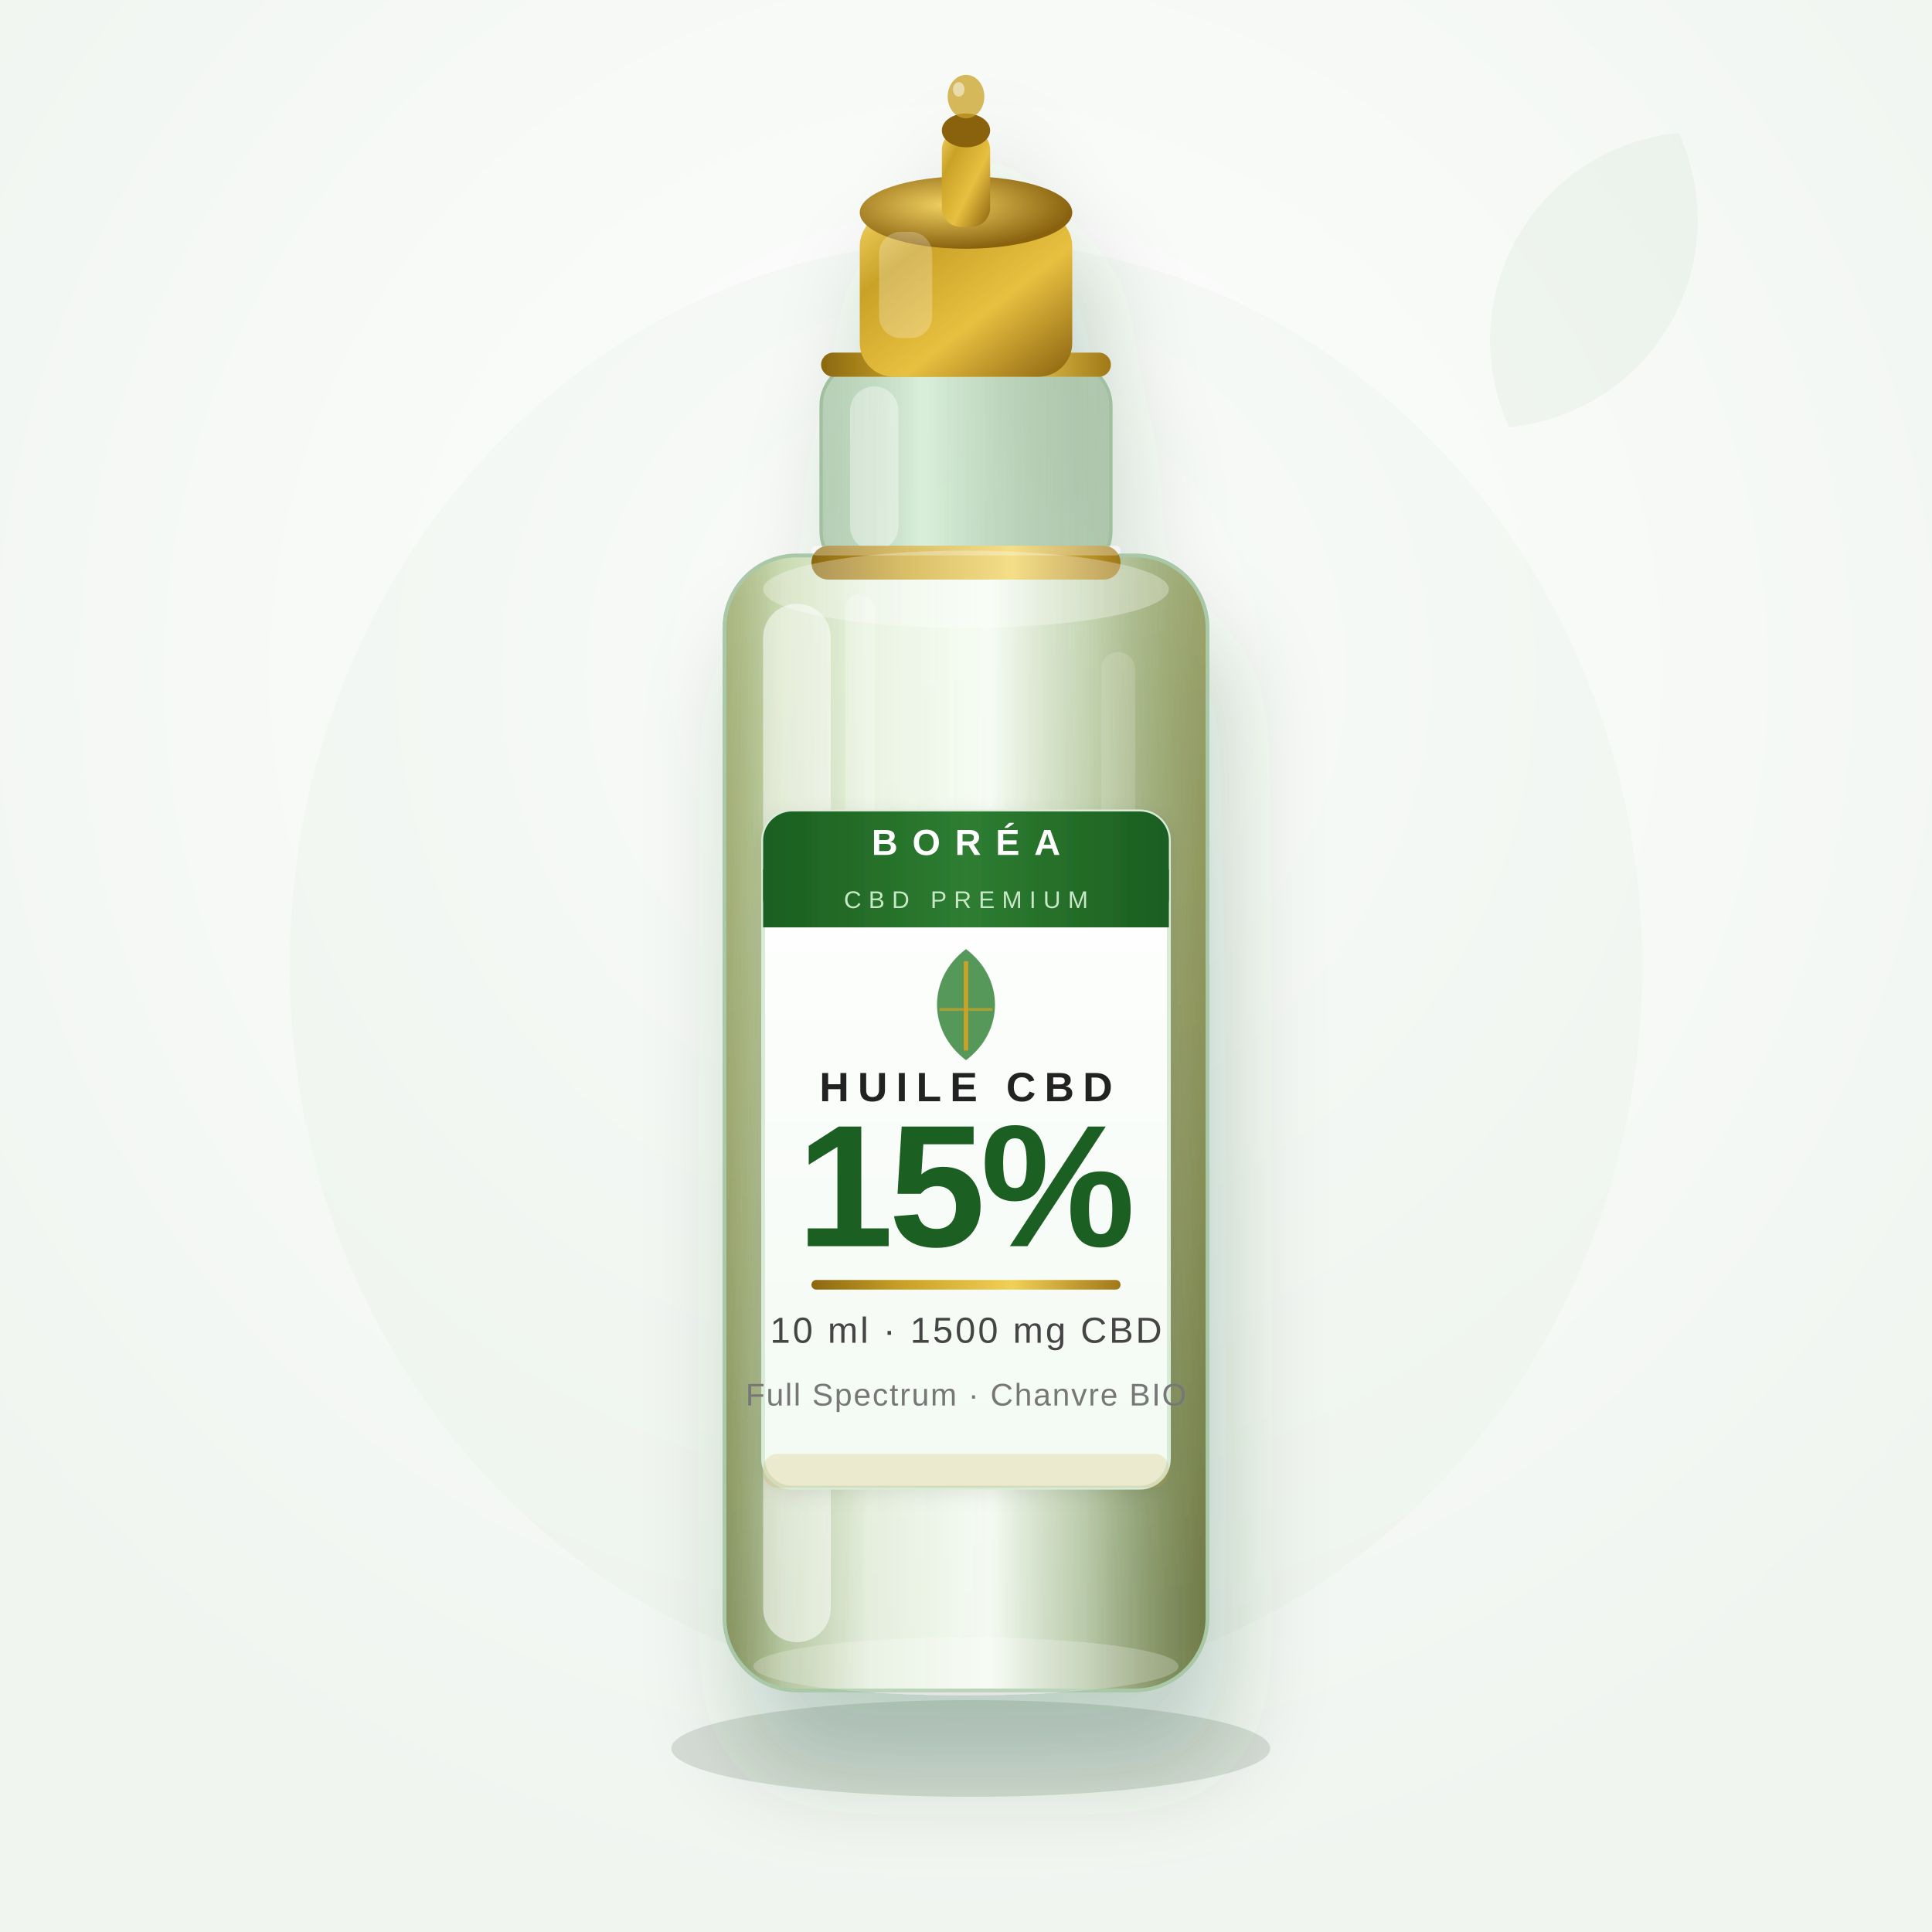
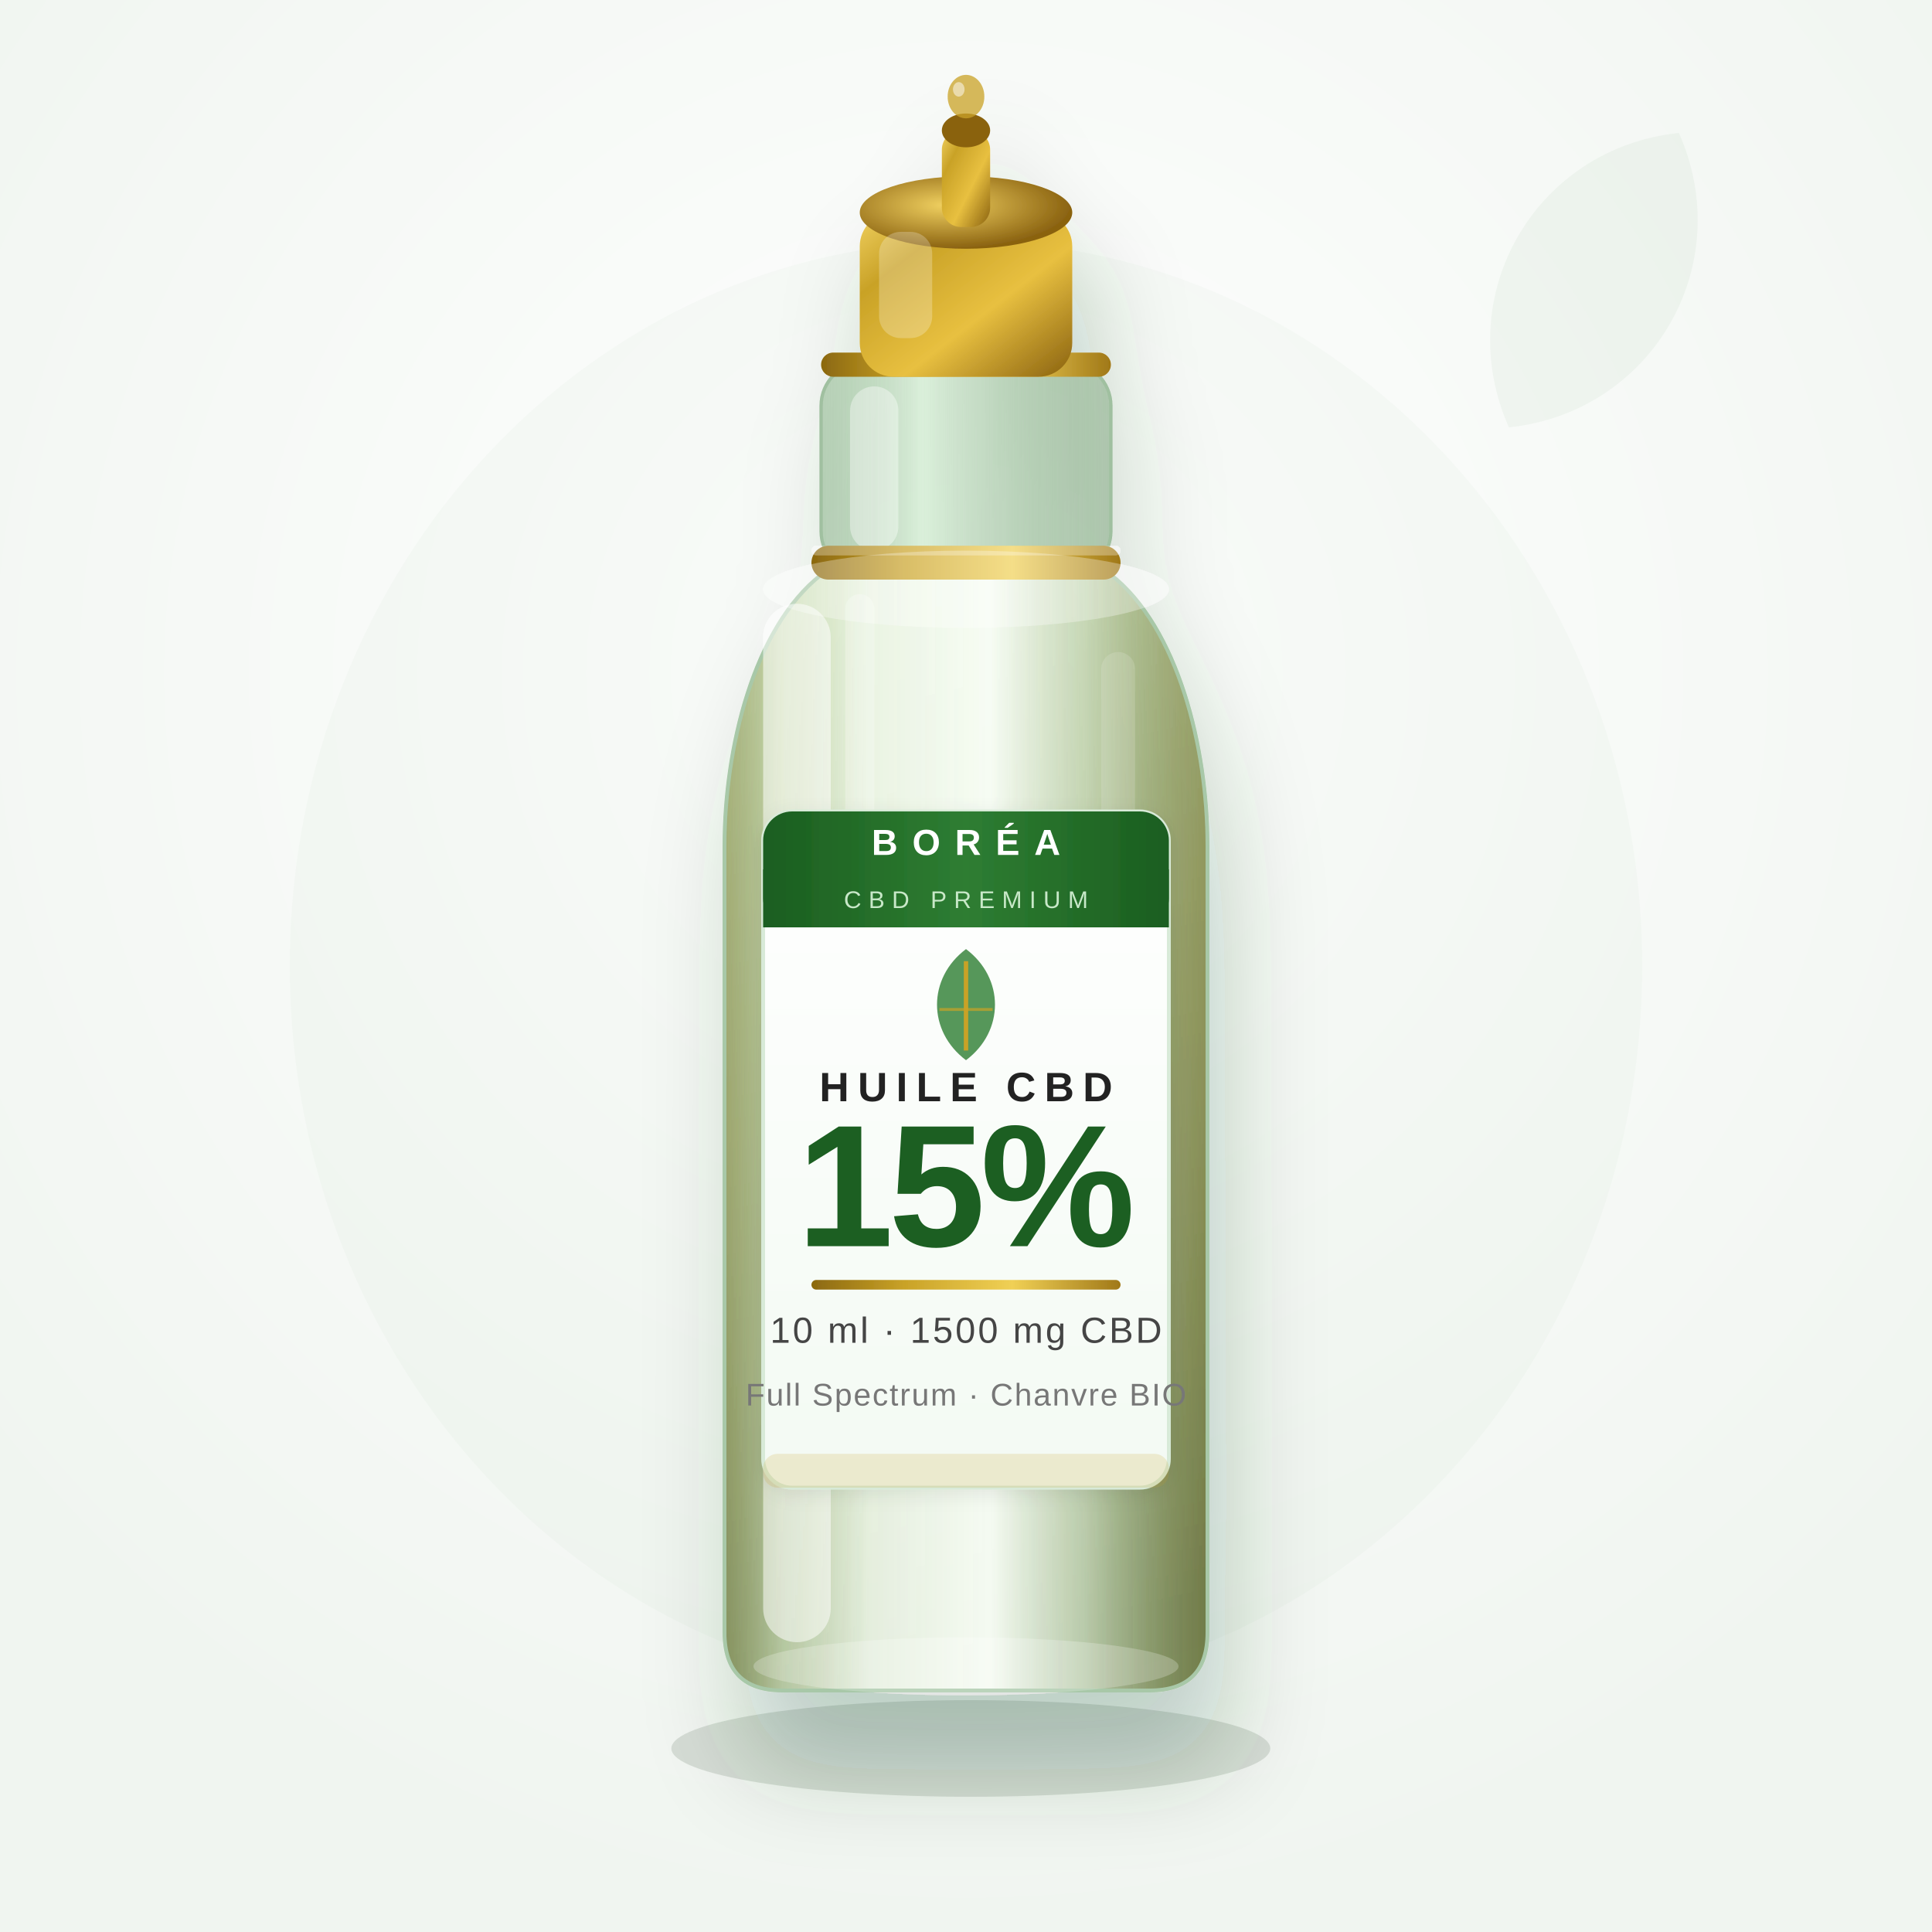
<svg xmlns="http://www.w3.org/2000/svg" viewBox="0 0 400 400" width="400" height="400">
  <defs>
    <radialGradient id="bg-h15" cx="50%" cy="35%" r="65%">
      <stop offset="0%" stop-color="#ffffff" />
      <stop offset="100%" stop-color="#f0f5f0" />
    </radialGradient>
    <linearGradient id="glass-h15" x1="0%" y1="0%" x2="100%" y2="0%">
      <stop offset="0%" stop-color="#8ab88a" stop-opacity="0.55" />
      <stop offset="12%" stop-color="#c8e8c8" stop-opacity="0.75" />
      <stop offset="30%" stop-color="#edfaed" stop-opacity="0.92" />
      <stop offset="55%" stop-color="#f8fff8" stop-opacity="0.97" />
      <stop offset="75%" stop-color="#c5e0c5" stop-opacity="0.82" />
      <stop offset="100%" stop-color="#6a9a6a" stop-opacity="0.50" />
    </linearGradient>
    <linearGradient id="oil-h15" x1="0%" y1="0%" x2="10%" y2="100%">
      <stop offset="0%" stop-color="#c09030" stop-opacity="0.65" />
      <stop offset="50%" stop-color="#a07018" stop-opacity="0.75" />
      <stop offset="100%" stop-color="#6a4808" stop-opacity="0.85" />
    </linearGradient>
    <linearGradient id="neck-h15" x1="0%" y1="0%" x2="100%" y2="0%">
      <stop offset="0%" stop-color="#90b890" stop-opacity="0.6" />
      <stop offset="35%" stop-color="#daf0da" stop-opacity="0.9" />
      <stop offset="100%" stop-color="#80a880" stop-opacity="0.55" />
    </linearGradient>
    <linearGradient id="cap-h15" x1="0%" y1="0%" x2="100%" y2="100%">
      <stop offset="0%" stop-color="#f0d060" />
      <stop offset="25%" stop-color="#c9a227" />
      <stop offset="60%" stop-color="#e8c040" />
      <stop offset="100%" stop-color="#8a6210" />
    </linearGradient>
    <radialGradient id="cap-top-h15" cx="40%" cy="40%" r="60%">
      <stop offset="0%" stop-color="#f0d060" />
      <stop offset="100%" stop-color="#8a6210" />
    </radialGradient>
    <linearGradient id="label-h15" x1="0%" y1="0%" x2="0%" y2="100%">
      <stop offset="0%" stop-color="#ffffff" />
      <stop offset="100%" stop-color="#f3faf3" />
    </linearGradient>
    <linearGradient id="label-green-h15" x1="0%" y1="0%" x2="100%" y2="0%">
      <stop offset="0%" stop-color="#1b5e20" />
      <stop offset="50%" stop-color="#2e7d32" />
      <stop offset="100%" stop-color="#1b5e20" />
    </linearGradient>
    <linearGradient id="gold-h15" x1="0%" y1="0%" x2="100%" y2="0%">
      <stop offset="0%" stop-color="#8b6810" />
      <stop offset="30%" stop-color="#c9a227" />
      <stop offset="65%" stop-color="#f0d055" />
      <stop offset="100%" stop-color="#a07818" />
    </linearGradient>
    <filter id="shadow-h15" x="-30%" y="-20%" width="160%" height="160%">
      <feGaussianBlur in="SourceAlpha" stdDeviation="10" result="blur" />
      <feOffset dx="4" dy="16" result="offsetBlur" />
      <feFlood flood-color="#1a4020" flood-opacity="0.22" result="color" />
      <feComposite in="color" in2="offsetBlur" operator="in" result="shadow" />
      <feMerge>
        <feMergeNode in="shadow" />
        <feMergeNode in="SourceGraphic" />
      </feMerge>
    </filter>
    <filter id="label-shadow-h15">
      <feDropShadow dx="0" dy="1" stdDeviation="2" flood-color="#000" flood-opacity="0.08" />
    </filter>
    <clipPath id="bottle-clip-h15">
-       <rect x="150" y="115" width="100" height="235" rx="15" />
+       <path d="M170,119 C156,130 150,155 150,175 L150,338 Q150,350 162,350 L238,350 Q250,350 250,338 L250,175 C250,155 244,130 230,119 Z" />
    </clipPath>
  </defs>
  <rect width="400" height="400" fill="url(#bg-h15)" />
  <ellipse cx="200" cy="200" rx="140" ry="150" fill="#2e7d32" opacity="0.025" />
  <ellipse cx="201" cy="362" rx="62" ry="10" fill="#1a3a1a" opacity="0.14" />
  <g filter="url(#shadow-h15)">
-     <rect x="150" y="115" width="100" height="235" rx="15" fill="url(#oil-h15)" clip-path="url(#bottle-clip-h15)" />
-     <rect x="150" y="115" width="100" height="235" rx="15" fill="url(#glass-h15)" stroke="#a8c8a8" stroke-width="0.8" />
+     <path d="M170,119 C156,130 150,155 150,175 L150,338 Q150,350 162,350 L238,350 Q250,350 250,338 L250,175 C250,155 244,130 230,119 Z" fill="url(#oil-h15)" clip-path="url(#bottle-clip-h15)" />
+     <path d="M170,119 C156,130 150,155 150,175 L150,338 Q150,350 162,350 L238,350 Q250,350 250,338 L250,175 C250,155 244,130 230,119 Z" fill="url(#glass-h15)" stroke="#a8c8a8" stroke-width="0.8" />
    <rect x="170" y="75" width="60" height="44" rx="9" fill="url(#neck-h15)" stroke="#a0c0a0" stroke-width="0.7" />
    <rect x="176" y="80" width="10" height="34" rx="5" fill="white" opacity="0.38" />
    <rect x="168" y="113" width="64" height="7" rx="3.5" fill="url(#gold-h15)" />
    <rect x="168" y="113" width="64" height="2" rx="1" fill="white" opacity="0.3" />
    <rect x="170" y="73" width="60" height="5" rx="2.5" fill="url(#gold-h15)" />
    <rect x="158" y="125" width="14" height="215" rx="7" fill="white" opacity="0.52" />
    <rect x="175" y="123" width="6" height="100" rx="3" fill="white" opacity="0.24" />
    <ellipse cx="200" cy="122" rx="42" ry="8" fill="white" opacity="0.30" />
    <rect x="228" y="135" width="7" height="160" rx="3.5" fill="white" opacity="0.14" />
    <ellipse cx="200" cy="345" rx="44" ry="6" fill="white" opacity="0.22" />
    <rect x="158" y="168" width="84" height="140" rx="6" fill="url(#label-h15)" filter="url(#label-shadow-h15)" stroke="#d8ead8" stroke-width="0.8" />
    <rect x="158" y="168" width="84" height="24" rx="6" fill="url(#label-green-h15)" />
    <rect x="158" y="180" width="84" height="12" fill="url(#label-green-h15)" />
    <text x="200" y="177" font-family="'Helvetica Neue', Arial, sans-serif" font-size="7.5" font-weight="700" fill="white" text-anchor="middle" letter-spacing="3">BORÉA</text>
    <text x="200" y="188" font-family="'Helvetica Neue', Arial, sans-serif" font-size="5" fill="#c8e8c8" text-anchor="middle" letter-spacing="1.5">CBD PREMIUM</text>
    <g transform="translate(200, 208)">
      <path d="M0,-11.5 C8,-5.5 8,5.5 0,11.5 C-8,5.5 -8,-5.5 0,-11.5Z" fill="#2e7d32" opacity="0.80" />
      <line x1="0" y1="-9" x2="0" y2="9.5" stroke="#c9a227" stroke-width="0.9" />
      <line x1="-5.5" y1="1" x2="5.5" y2="1" stroke="#c9a227" stroke-width="0.6" opacity="0.7" />
    </g>
    <text x="200" y="228" font-family="'Helvetica Neue', Arial, sans-serif" font-size="8.5" font-weight="600" fill="#222222" text-anchor="middle" letter-spacing="1.8">HUILE CBD</text>
    <text x="200" y="258" font-family="'Helvetica Neue', Arial, sans-serif" font-size="36" font-weight="900" fill="#1b5e20" text-anchor="middle" letter-spacing="-1">15%</text>
    <rect x="168" y="265" width="64" height="2" rx="1" fill="url(#gold-h15)" />
    <text x="200" y="278" font-family="'Helvetica Neue', Arial, sans-serif" font-size="7.5" fill="#444444" text-anchor="middle" letter-spacing="0.5">10 ml · 1500 mg CBD</text>
    <text x="200" y="291" font-family="'Helvetica Neue', Arial, sans-serif" font-size="6.5" fill="#777777" text-anchor="middle" letter-spacing="0.3">Full Spectrum · Chanvre BIO</text>
    <rect x="158" y="301" width="84" height="7" rx="3" fill="#c9a227" opacity="0.18" />
    <rect x="178" y="44" width="44" height="34" rx="7" fill="url(#cap-h15)" />
    <ellipse cx="200" cy="44" rx="22" ry="7.5" fill="url(#cap-top-h15)" />
    <rect x="182" y="48" width="11" height="22" rx="4.5" fill="white" opacity="0.24" />
    <rect x="195" y="27" width="10" height="20" rx="4" fill="url(#cap-h15)" />
    <ellipse cx="200" cy="27" rx="5" ry="3.5" fill="#8a6210" />
    <ellipse cx="200" cy="20" rx="3.8" ry="4.5" fill="#c9a227" opacity="0.75" />
    <ellipse cx="198.5" cy="18.5" rx="1.2" ry="1.5" fill="white" opacity="0.5" />
  </g>
  <g opacity="0.045" transform="translate(330, 58) rotate(30) scale(2.2)">
    <path d="M0,-16 C11,-8 11,8 0,16 C-11,8 -11,-8 0,-16Z" fill="#2e7d32" />
  </g>
</svg>
